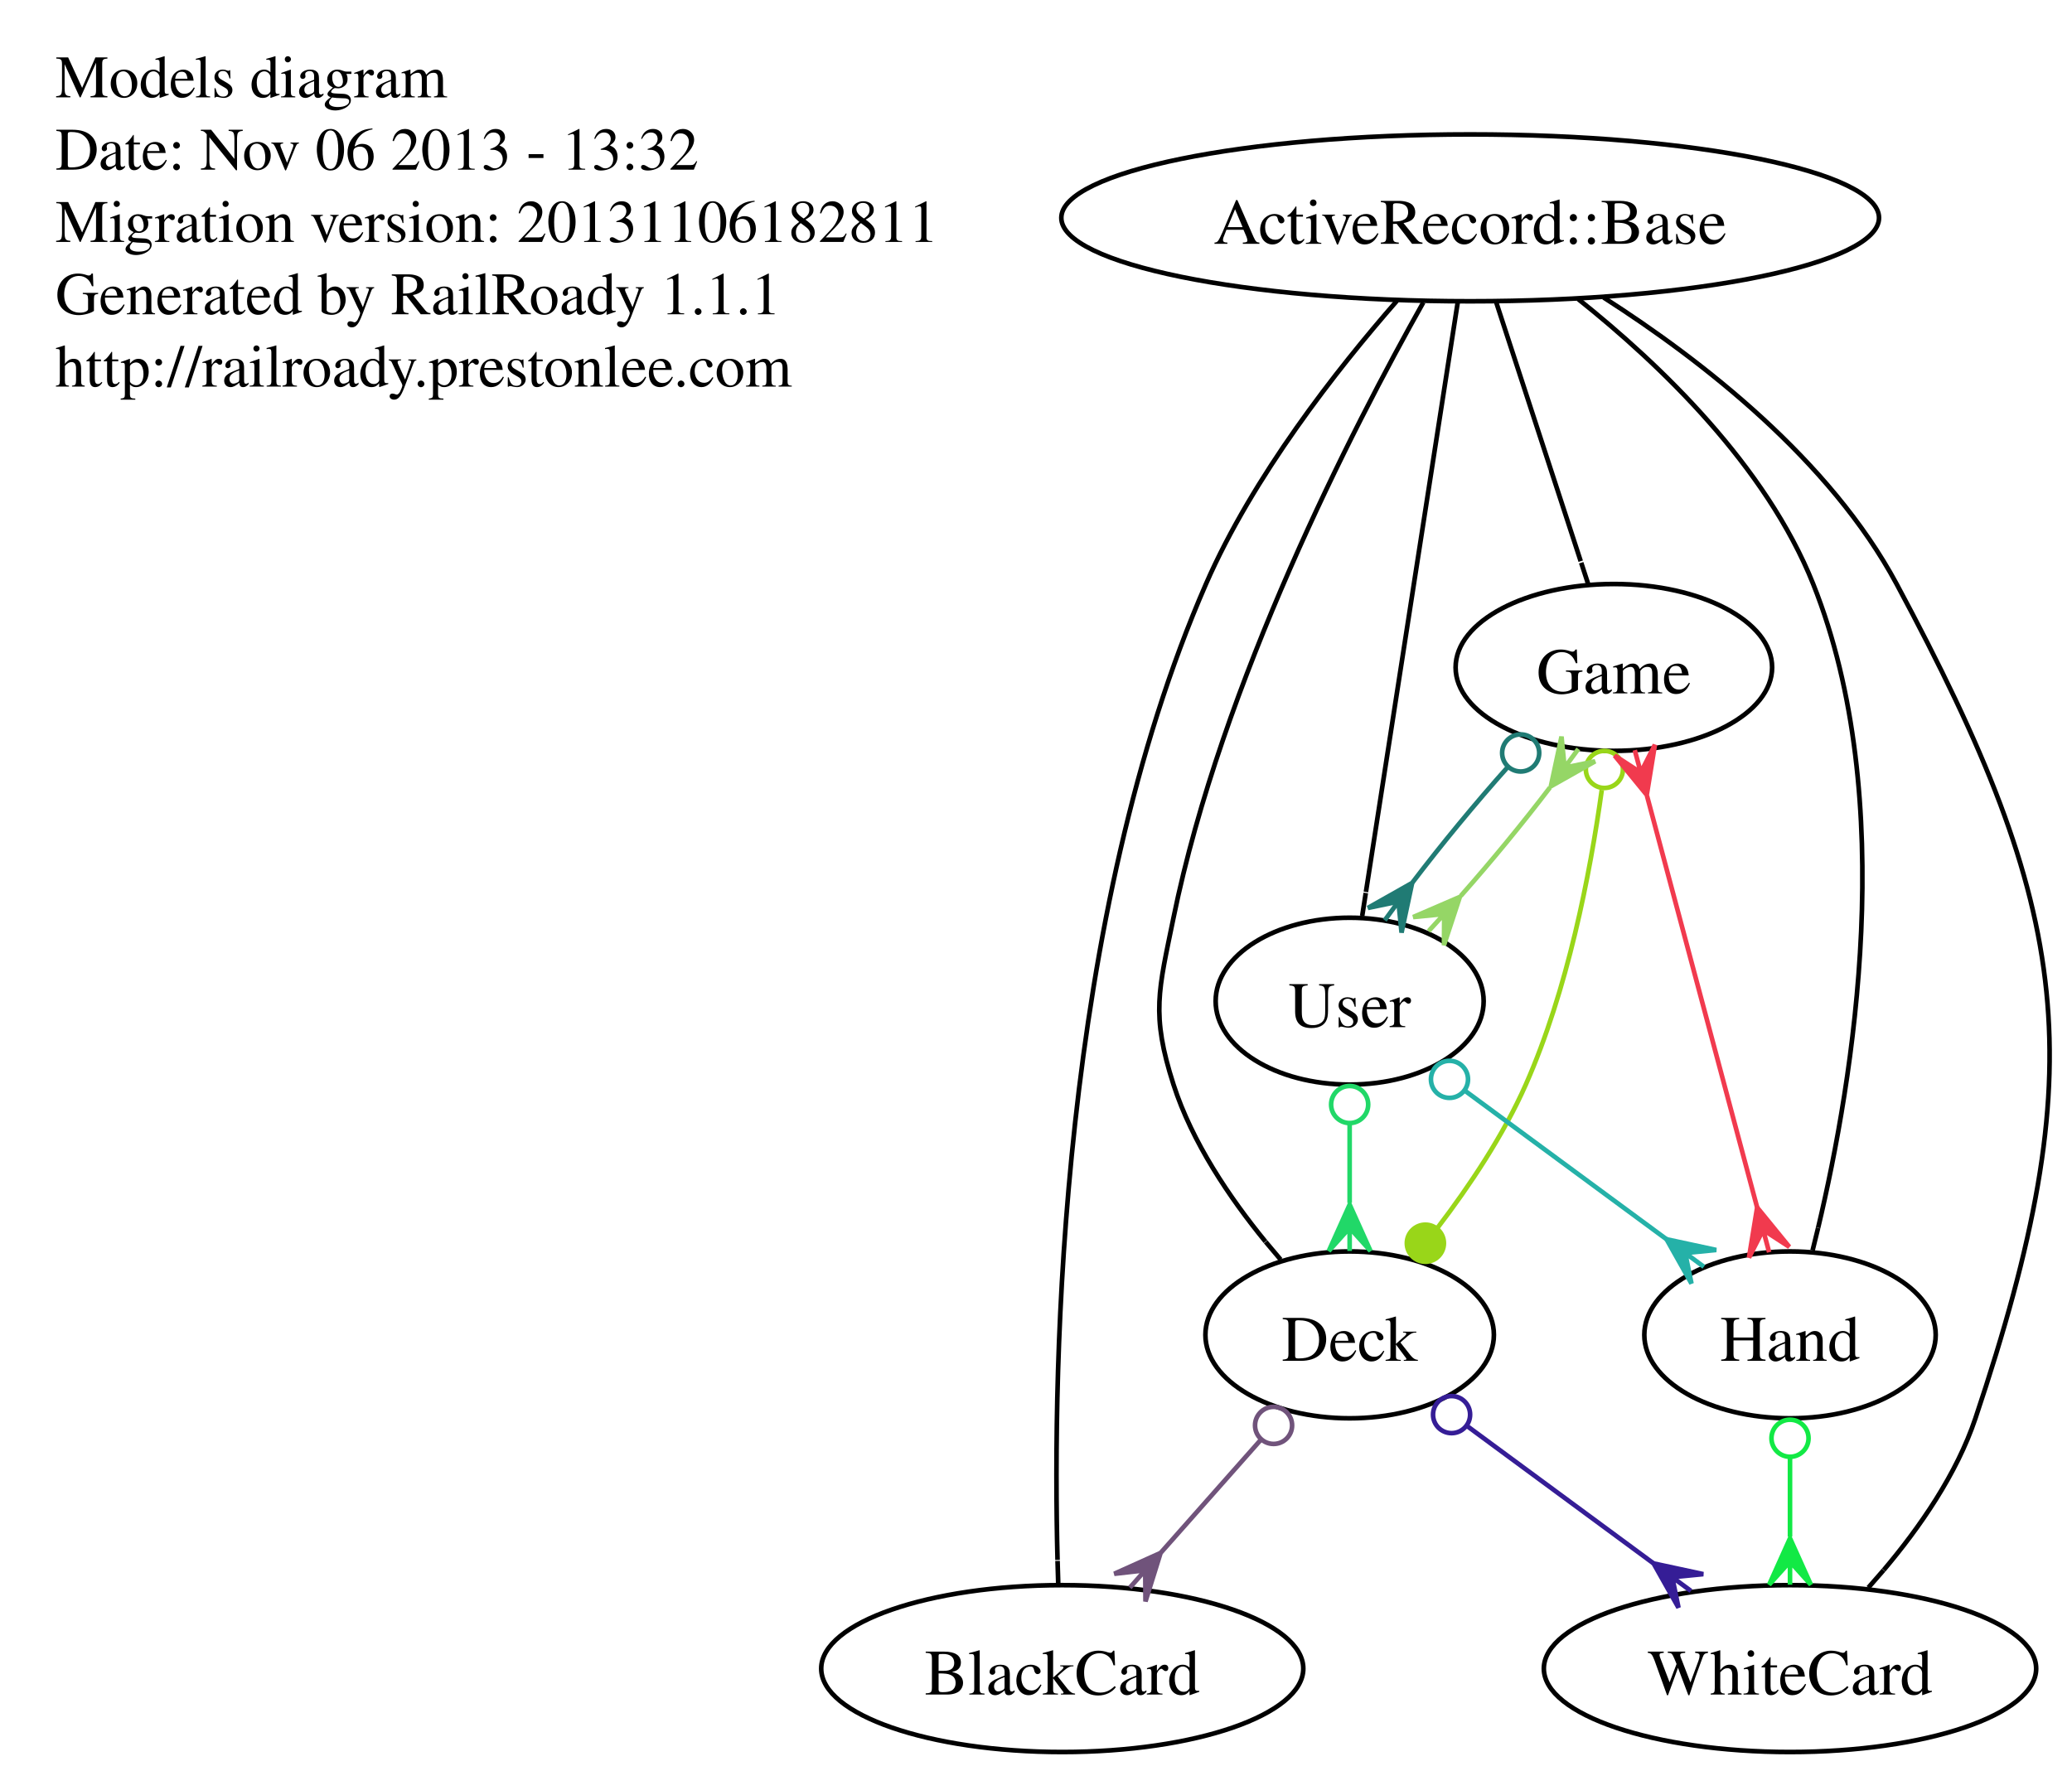
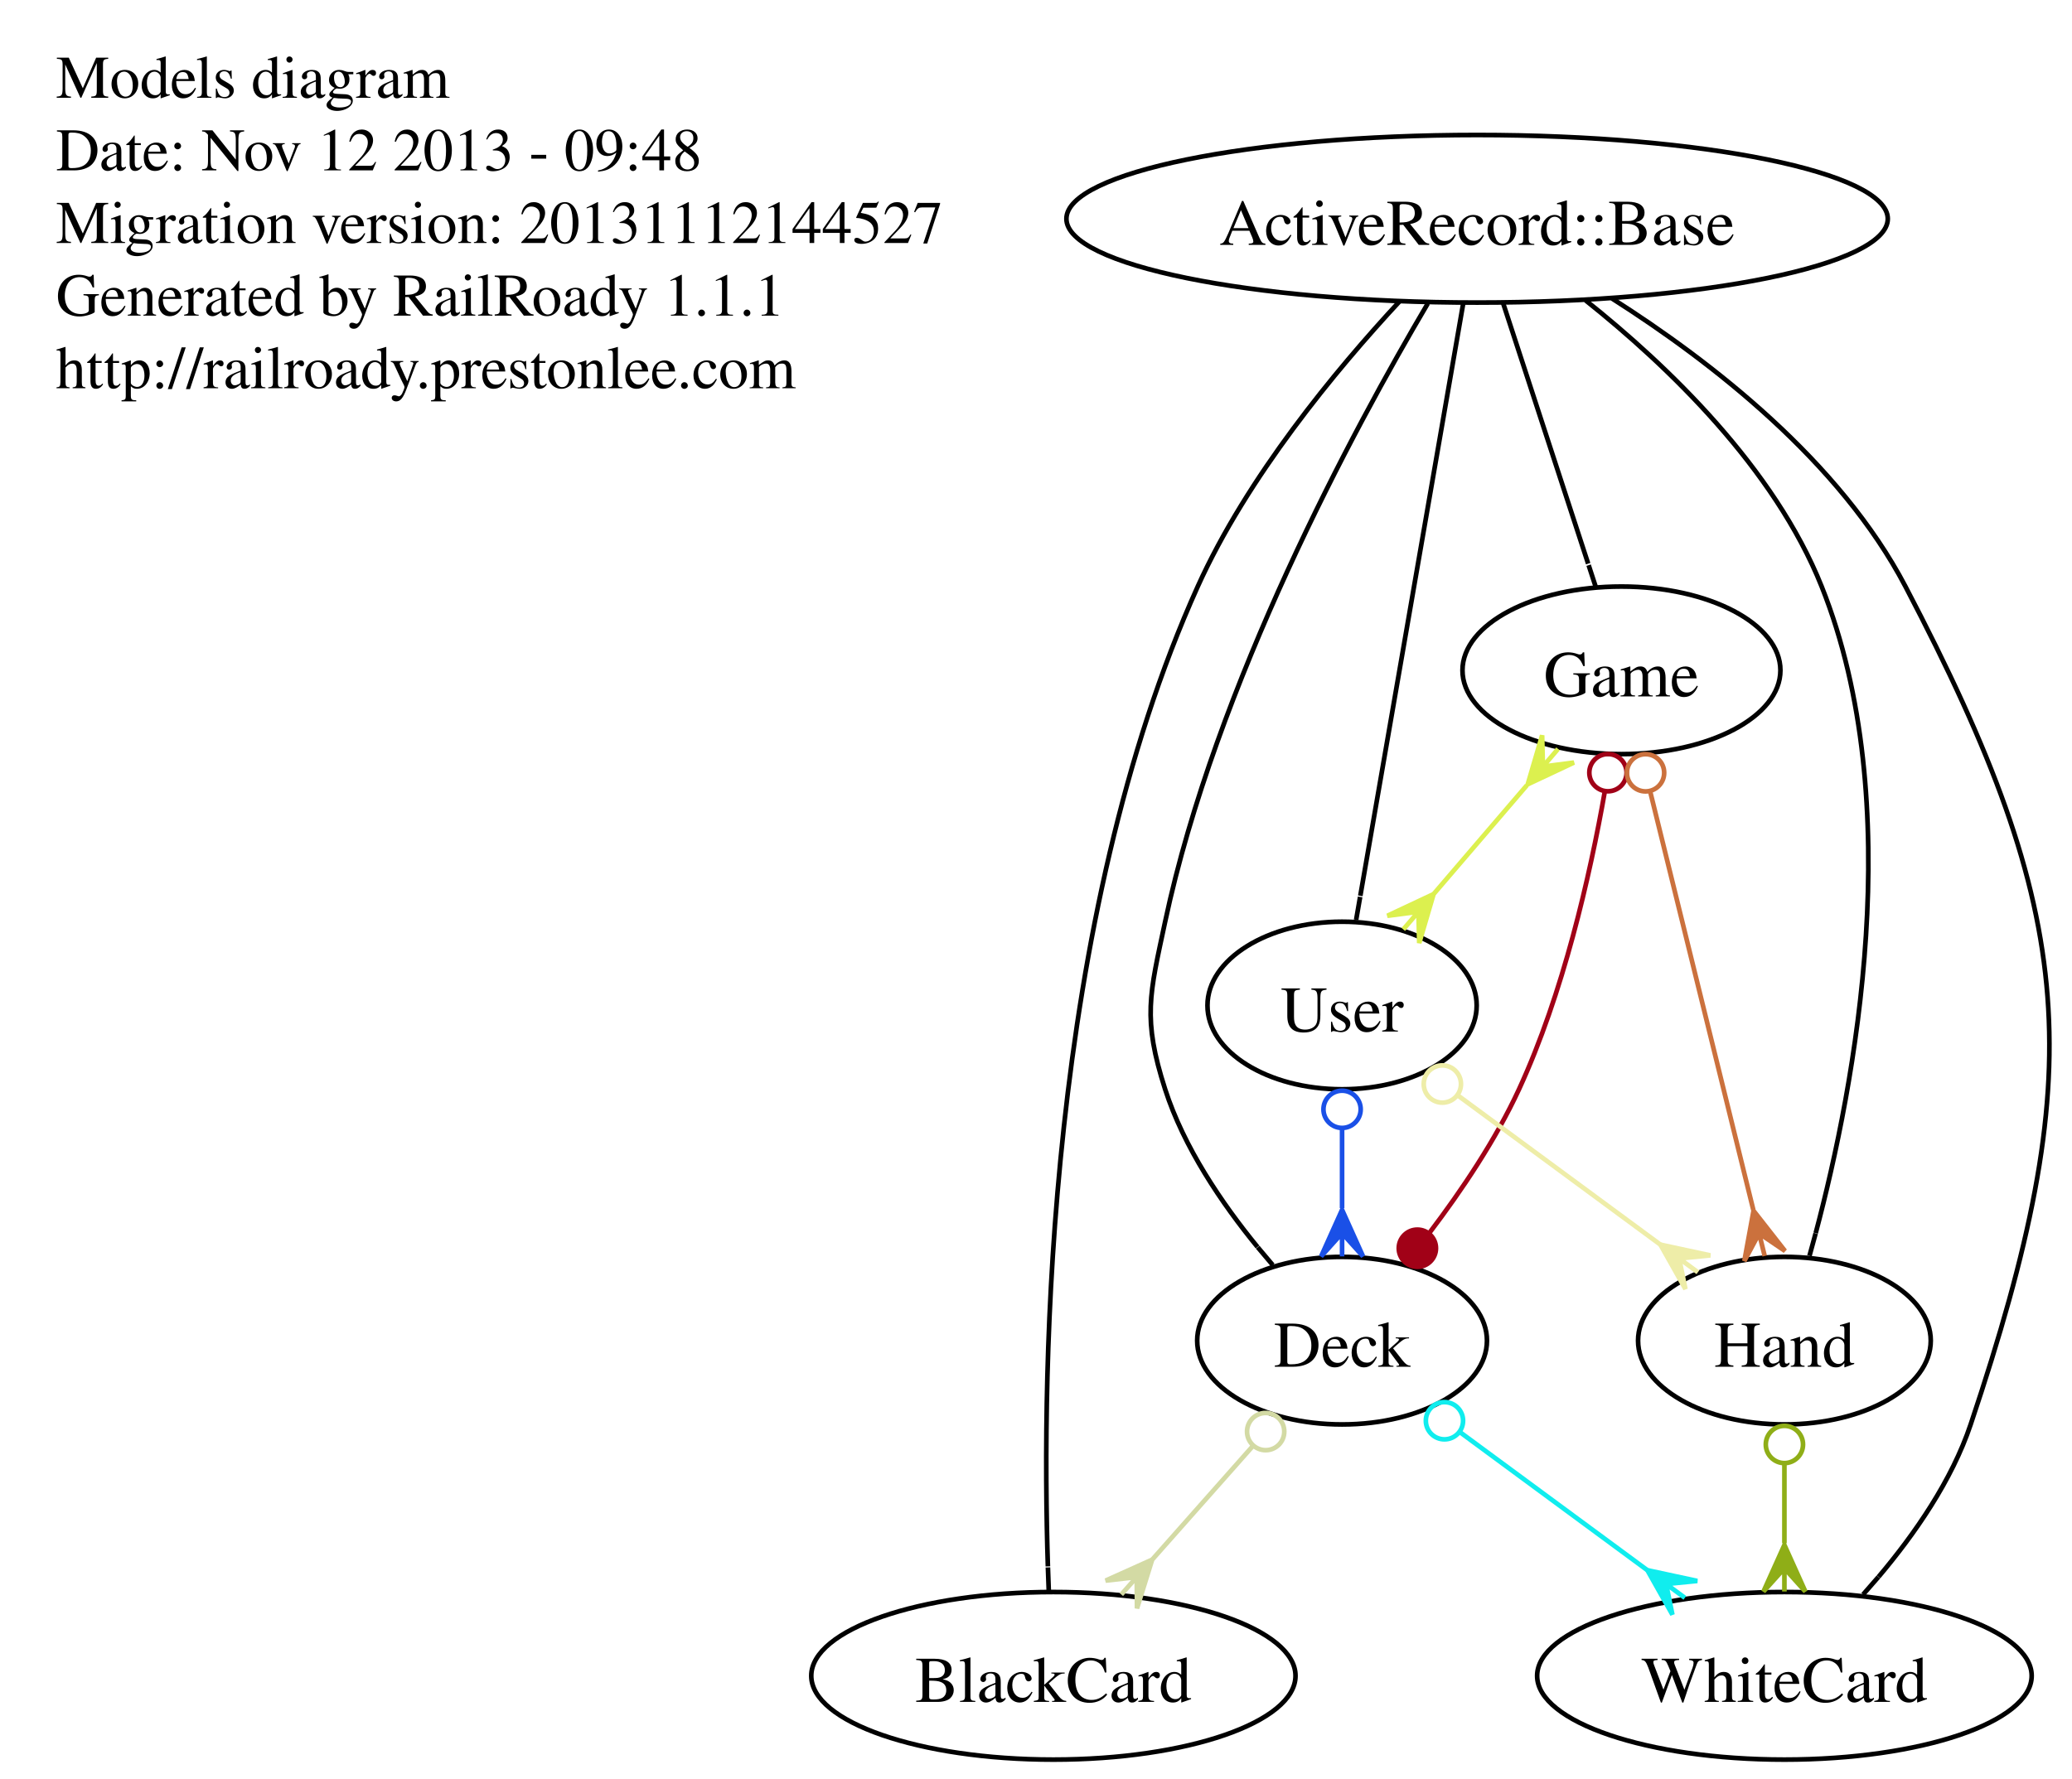
- <svg xmlns="http://www.w3.org/2000/svg" width="447pt" height="382pt" viewBox="0.00 0.00 446.67 382.00">
+ <svg xmlns="http://www.w3.org/2000/svg" width="445pt" height="382pt" viewBox="0.00 0.00 444.53 382.00">
  <g id="graph0" class="graph" transform="scale(1 1) rotate(0) translate(4 378)">
-     <polygon fill="white" stroke="white" points="-4,4 -4,-378 442.667,-378 442.667,4 -4,4" />
+     <polygon fill="white" stroke="white" points="-4,4 -4,-378 440.531,-378 440.531,4 -4,4" />
    <g id="node1" class="node">
      <text text-anchor="start" x="7.788" y="-357" font-family="Times,serif" font-size="13.00">Models diagram</text>
-       <text text-anchor="start" x="7.788" y="-341.4" font-family="Times,serif" font-size="13.00">Date: Nov 06 2013 - 13:32</text>
-       <text text-anchor="start" x="7.788" y="-325.8" font-family="Times,serif" font-size="13.00">Migration version: 20131106182811</text>
+       <text text-anchor="start" x="7.788" y="-341.4" font-family="Times,serif" font-size="13.00">Date: Nov 12 2013 - 09:48</text>
+       <text text-anchor="start" x="7.788" y="-325.8" font-family="Times,serif" font-size="13.00">Migration version: 20131112144527</text>
      <text text-anchor="start" x="7.788" y="-310.2" font-family="Times,serif" font-size="13.00">Generated by RailRoady 1.1.1</text>
      <text text-anchor="start" x="7.788" y="-294.6" font-family="Times,serif" font-size="13.00">http://railroady.prestonlee.com</text>
    </g>
    <g id="node2" class="node">
-       <ellipse fill="none" stroke="black" cx="225" cy="-18" rx="52.001" ry="18" />
-       <text text-anchor="middle" x="225" y="-12.4" font-family="Times,serif" font-size="14.00">BlackCard</text>
+       <ellipse fill="none" stroke="black" cx="222" cy="-18" rx="52.001" ry="18" />
+       <text text-anchor="middle" x="222" y="-12.4" font-family="Times,serif" font-size="14.00">BlackCard</text>
    </g>
    <g id="node3" class="node">
-       <ellipse fill="none" stroke="black" cx="287" cy="-90" rx="31.118" ry="18" />
-       <text text-anchor="middle" x="287" y="-84.4" font-family="Times,serif" font-size="14.00">Deck</text>
+       <ellipse fill="none" stroke="black" cx="284" cy="-90" rx="31.118" ry="18" />
+       <text text-anchor="middle" x="284" y="-84.4" font-family="Times,serif" font-size="14.00">Deck</text>
    </g>
    <g id="edge3" class="edge">
-       <path fill="none" stroke="#70537b" d="M267.814,-67.338C260.987,-59.631 253.262,-50.908 246.271,-43.015" />
-       <ellipse fill="none" stroke="#70537b" cx="270.588" cy="-70.47" rx="4" ry="4" />
-       <polygon fill="#70537b" stroke="#70537b" points="246.216,-42.953 242.954,-32.483 242.9,-39.21 239.585,-35.467 239.585,-35.467 239.585,-35.467 242.9,-39.21 236.217,-38.451 246.216,-42.953 246.216,-42.953" />
+       <path fill="none" stroke="#d3daa4" d="M264.814,-67.338C257.987,-59.631 250.262,-50.908 243.271,-43.015" />
+       <ellipse fill="none" stroke="#d3daa4" cx="267.588" cy="-70.47" rx="4" ry="4" />
+       <polygon fill="#d3daa4" stroke="#d3daa4" points="243.216,-42.953 239.954,-32.483 239.9,-39.21 236.585,-35.467 236.585,-35.467 236.585,-35.467 239.9,-39.21 233.217,-38.451 243.216,-42.953 243.216,-42.953" />
    </g>
    <g id="node7" class="node">
-       <ellipse fill="none" stroke="black" cx="382" cy="-18" rx="53.106" ry="18" />
-       <text text-anchor="middle" x="382" y="-12.4" font-family="Times,serif" font-size="14.00">WhiteCard</text>
+       <ellipse fill="none" stroke="black" cx="379" cy="-18" rx="53.106" ry="18" />
+       <text text-anchor="middle" x="379" y="-12.4" font-family="Times,serif" font-size="14.00">WhiteCard</text>
    </g>
    <g id="edge2" class="edge">
-       <path fill="none" stroke="#351d96" d="M312.389,-70.292C324.742,-61.19 339.662,-50.196 352.516,-40.725" />
-       <ellipse fill="none" stroke="#351d96" cx="308.989" cy="-72.797" rx="4" ry="4" />
-       <polygon fill="#351d96" stroke="#351d96" points="352.567,-40.688 363.287,-38.379 356.592,-37.722 360.617,-34.756 360.617,-34.756 360.617,-34.756 356.592,-37.722 357.948,-31.133 352.567,-40.688 352.567,-40.688" />
+       <path fill="none" stroke="#10edee" d="M309.389,-70.292C321.742,-61.19 336.662,-50.196 349.516,-40.725" />
+       <ellipse fill="none" stroke="#10edee" cx="305.989" cy="-72.797" rx="4" ry="4" />
+       <polygon fill="#10edee" stroke="#10edee" points="349.567,-40.688 360.287,-38.379 353.592,-37.722 357.617,-34.756 357.617,-34.756 357.617,-34.756 353.592,-37.722 354.948,-31.133 349.567,-40.688 349.567,-40.688" />
    </g>
    <g id="node4" class="node">
      <ellipse fill="none" stroke="black" cx="344" cy="-234" rx="34.142" ry="18" />
      <text text-anchor="middle" x="344" y="-228.4" font-family="Times,serif" font-size="14.00">Game</text>
    </g>
    <g id="edge5" class="edge">
-       <path fill="none" stroke="#99d619" d="M341.391,-207.567C338.851,-189.283 334.002,-164.367 325,-144 320.185,-133.107 312.912,-122.218 306.013,-113.168" />
-       <ellipse fill="none" stroke="#99d619" cx="341.955" cy="-211.993" rx="4" ry="4" />
-       <ellipse fill="#99d619" stroke="#99d619" cx="303.336" cy="-109.777" rx="4" ry="4" />
+       <path fill="none" stroke="#a10117" d="M340.444,-208.066C337.218,-189.739 331.481,-164.555 322,-144 317.012,-133.186 309.707,-122.31 302.832,-113.25" />
+       <ellipse fill="none" stroke="#a10117" cx="341.1" cy="-212.016" rx="4" ry="4" />
+       <ellipse fill="#a10117" stroke="#a10117" cx="300.171" cy="-109.855" rx="4" ry="4" />
    </g>
    <g id="node5" class="node">
-       <ellipse fill="none" stroke="black" cx="382" cy="-90" rx="31.431" ry="18" />
-       <text text-anchor="middle" x="382" y="-84.4" font-family="Times,serif" font-size="14.00">Hand</text>
+       <ellipse fill="none" stroke="black" cx="379" cy="-90" rx="31.431" ry="18" />
+       <text text-anchor="middle" x="379" y="-84.4" font-family="Times,serif" font-size="14.00">Hand</text>
+     </g>
+     <g id="edge6" class="edge">
+       <path fill="none" stroke="#cb713d" d="M350.18,-207.929C356.392,-182.725 365.938,-143.994 372.322,-118.095" />
+       <ellipse fill="none" stroke="#cb713d" cx="349.179" cy="-211.988" rx="4" ry="4" />
+       <polygon fill="#cb713d" stroke="#cb713d" points="372.37,-117.899 379.132,-109.266 373.567,-113.044 374.763,-108.189 374.763,-108.189 374.763,-108.189 373.567,-113.044 370.394,-107.112 372.37,-117.899 372.37,-117.899" />
+     </g>
+     <g id="node6" class="node">
+       <ellipse fill="none" stroke="black" cx="284" cy="-162" rx="28.909" ry="18" />
+       <text text-anchor="middle" x="284" y="-156.4" font-family="Times,serif" font-size="14.00">User</text>
    </g>
    <g id="edge7" class="edge">
-       <path fill="none" stroke="#f13a4e" d="M351.143,-206.309C357.943,-180.897 368.119,-142.87 374.904,-117.517" />
-       <polygon fill="#f13a4e" stroke="#f13a4e" points="351.093,-206.493 344.161,-214.99 349.801,-211.323 348.508,-216.153 348.508,-216.153 348.508,-216.153 349.801,-211.323 352.855,-217.316 351.093,-206.493 351.093,-206.493" />
-       <polygon fill="#f13a4e" stroke="#f13a4e" points="374.912,-117.485 381.845,-108.988 376.205,-112.655 377.498,-107.825 377.498,-107.825 377.498,-107.825 376.205,-112.655 373.151,-106.662 374.912,-117.485 374.912,-117.485" />
-     </g>
-     <g id="node6" class="node">
-       <ellipse fill="none" stroke="black" cx="287" cy="-162" rx="28.909" ry="18" />
-       <text text-anchor="middle" x="287" y="-156.4" font-family="Times,serif" font-size="14.00">User</text>
-     </g>
-     <g id="edge6" class="edge">
-       <path fill="none" stroke="#207b74" d="M321.168,-212.576C314.174,-204.753 306.749,-195.748 300.536,-187.577" />
-       <ellipse fill="none" stroke="#207b74" cx="323.894" cy="-215.548" rx="4" ry="4" />
-       <polygon fill="#207b74" stroke="#207b74" points="300.486,-187.509 298.196,-176.785 297.528,-183.478 294.569,-179.448 294.569,-179.448 294.569,-179.448 297.528,-183.478 290.941,-182.111 300.486,-187.509 300.486,-187.509" />
+       <path fill="none" stroke="#dcf04f" d="M323.686,-209.301C317.249,-201.79 310.145,-193.502 303.748,-186.039" />
+       <polygon fill="#dcf04f" stroke="#dcf04f" points="323.877,-209.523 326.968,-220.044 327.131,-213.32 330.385,-217.116 330.385,-217.116 330.385,-217.116 327.131,-213.32 333.802,-214.187 323.877,-209.523 323.877,-209.523" />
+       <polygon fill="#dcf04f" stroke="#dcf04f" points="303.657,-185.933 300.565,-175.412 300.403,-182.136 297.149,-178.34 297.149,-178.34 297.149,-178.34 300.403,-182.136 293.732,-181.269 303.657,-185.933 303.657,-185.933" />
    </g>
    <g id="edge9" class="edge">
-       <path fill="none" stroke="#12e945" d="M382,-63.64C382,-58.063 382,-52.132 382,-46.476" />
-       <ellipse fill="none" stroke="#12e945" cx="382" cy="-67.697" rx="4" ry="4" />
-       <polygon fill="#12e945" stroke="#12e945" points="382,-46.104 386.5,-36.104 382,-41.104 382,-36.104 382,-36.104 382,-36.104 382,-41.104 377.5,-36.104 382,-46.104 382,-46.104" />
-     </g>
-     <g id="edge13" class="edge">
-       <path fill="none" stroke="#21d868" d="M287,-135.64C287,-130.063 287,-124.132 287,-118.476" />
-       <ellipse fill="none" stroke="#21d868" cx="287" cy="-139.697" rx="4" ry="4" />
-       <polygon fill="#21d868" stroke="#21d868" points="287,-118.104 291.5,-108.104 287,-113.104 287,-108.104 287,-108.104 287,-108.104 287,-113.104 282.5,-108.104 287,-118.104 287,-118.104" />
+       <path fill="none" stroke="#8fae17" d="M379,-63.64C379,-58.063 379,-52.132 379,-46.476" />
+       <ellipse fill="none" stroke="#8fae17" cx="379" cy="-67.697" rx="4" ry="4" />
+       <polygon fill="#8fae17" stroke="#8fae17" points="379,-46.104 383.5,-36.104 379,-41.104 379,-36.104 379,-36.104 379,-36.104 379,-41.104 374.5,-36.104 379,-46.104 379,-46.104" />
    </g>
    <g id="edge12" class="edge">
-       <path fill="none" stroke="#95d666" d="M310.964,-184.697C317.521,-192.1 324.375,-200.435 330.196,-208.072" />
-       <polygon fill="#95d666" stroke="#95d666" points="310.775,-184.49 307.351,-174.072 307.402,-180.799 304.029,-177.108 304.029,-177.108 304.029,-177.108 307.402,-180.799 300.707,-180.143 310.775,-184.49 310.775,-184.49" />
-       <polygon fill="#95d666" stroke="#95d666" points="330.406,-208.356 332.707,-219.078 333.369,-212.384 336.332,-216.411 336.332,-216.411 336.332,-216.411 333.369,-212.384 339.956,-213.744 330.406,-208.356 330.406,-208.356" />
+       <path fill="none" stroke="#1a50e7" d="M284,-135.64C284,-130.063 284,-124.132 284,-118.476" />
+       <ellipse fill="none" stroke="#1a50e7" cx="284" cy="-139.697" rx="4" ry="4" />
+       <polygon fill="#1a50e7" stroke="#1a50e7" points="284,-118.104 288.5,-108.104 284,-113.104 284,-108.104 284,-108.104 284,-108.104 284,-113.104 279.5,-108.104 284,-118.104 284,-118.104" />
    </g>
    <g id="edge11" class="edge">
-       <path fill="none" stroke="#25b1a8" d="M311.923,-142.635C325.283,-132.791 341.749,-120.659 355.361,-110.629" />
-       <ellipse fill="none" stroke="#25b1a8" cx="308.537" cy="-145.13" rx="4" ry="4" />
-       <polygon fill="#25b1a8" stroke="#25b1a8" points="355.365,-110.626 366.085,-108.317 359.39,-107.66 363.415,-104.694 363.415,-104.694 363.415,-104.694 359.39,-107.66 360.746,-101.071 355.365,-110.626 355.365,-110.626" />
+       <path fill="none" stroke="#eeeda8" d="M308.923,-142.635C322.283,-132.791 338.749,-120.659 352.361,-110.629" />
+       <ellipse fill="none" stroke="#eeeda8" cx="305.537" cy="-145.13" rx="4" ry="4" />
+       <polygon fill="#eeeda8" stroke="#eeeda8" points="352.365,-110.626 363.085,-108.317 356.39,-107.66 360.415,-104.694 360.415,-104.694 360.415,-104.694 356.39,-107.66 357.746,-101.071 352.365,-110.626 352.365,-110.626" />
    </g>
    <g id="node8" class="node">
      <ellipse fill="none" stroke="black" cx="313" cy="-331" rx="88.203" ry="18" />
      <text text-anchor="middle" x="313" y="-325.4" font-family="Times,serif" font-size="14.00">ActiveRecord::Base</text>
    </g>
    <g id="edge1" class="edge">
-       <path fill="none" stroke="black" d="M297.212,-313.113C284.142,-298.178 266.131,-275.211 256,-252 224.533,-179.909 222.877,-84.284 223.98,-41.436" />
-       <polyline fill="none" stroke="black" points="224.134,-36.233 223.986,-41.231 " />
+       <path fill="none" stroke="black" d="M296.354,-313.266C282.579,-298.427 263.61,-275.515 253,-252 220.648,-180.302 219.44,-84.478 220.818,-41.508" />
+       <polyline fill="none" stroke="black" points="221.006,-36.29 220.825,-41.287 " />
    </g>
    <g id="edge4" class="edge">
-       <path fill="none" stroke="black" d="M302.887,-312.748C287.622,-285.601 259.377,-230.763 249,-180 245.796,-164.324 244.104,-159.232 249,-144 253.002,-131.55 261.128,-119.546 268.842,-110.12" />
-       <polyline fill="none" stroke="black" points="272.109,-106.244 268.887,-110.066 " />
+       <path fill="none" stroke="black" d="M302.418,-312.817C286.443,-285.763 256.882,-231.047 246,-180 242.664,-164.352 241.104,-159.232 246,-144 250.002,-131.55 258.128,-119.546 265.842,-110.12" />
+       <polyline fill="none" stroke="black" points="269.109,-106.244 265.887,-110.066 " />
    </g>
    <g id="edge8" class="edge">
      <path fill="none" stroke="black" d="M318.542,-313.016C323.656,-297.345 331.277,-273.99 336.848,-256.918" />
      <polyline fill="none" stroke="black" points="338.506,-251.837 336.955,-256.59 " />
    </g>
    <g id="edge10" class="edge">
-       <path fill="none" stroke="black" d="M336.293,-313.481C353.943,-299.422 376.834,-277.487 387,-252 405.588,-205.401 395.668,-145.046 388.067,-113.1" />
-       <polyline fill="none" stroke="black" points="386.872,-108.223 388.062,-113.08 " />
+       <path fill="none" stroke="black" d="M336.293,-313.481C353.943,-299.422 376.834,-277.487 387,-252 405.602,-205.366 394.203,-145.025 385.716,-113.091" />
+       <polyline fill="none" stroke="black" points="384.384,-108.216 385.702,-113.039 " />
+     </g>
+     <g id="edge13" class="edge">
+       <path fill="none" stroke="black" d="M310.006,-312.757C304.731,-282.381 293.786,-219.355 287.918,-185.562" />
+       <polyline fill="none" stroke="black" points="287.021,-180.399 287.877,-185.326 " />
    </g>
    <g id="edge14" class="edge">
-       <path fill="none" stroke="black" d="M310.315,-312.757C305.586,-282.381 295.774,-219.355 290.513,-185.562" />
-       <polyline fill="none" stroke="black" points="289.709,-180.399 290.478,-185.34 " />
-     </g>
-     <g id="edge15" class="edge">
-       <path fill="none" stroke="black" d="M341.792,-313.813C363.034,-300.224 390.642,-278.754 405,-252 442.997,-181.195 447.526,-148.194 422,-72 417.963,-59.949 409.984,-48.448 402.208,-39.258" />
-       <polyline fill="none" stroke="black" points="398.899,-35.466 402.186,-39.234 " />
+       <path fill="none" stroke="black" d="M341.948,-313.896C363.274,-300.351 390.919,-278.9 405,-252 442.213,-180.909 444.489,-148.086 419,-72 414.963,-59.949 406.984,-48.448 399.208,-39.258" />
+       <polyline fill="none" stroke="black" points="395.899,-35.466 399.186,-39.234 " />
    </g>
  </g>
</svg>
